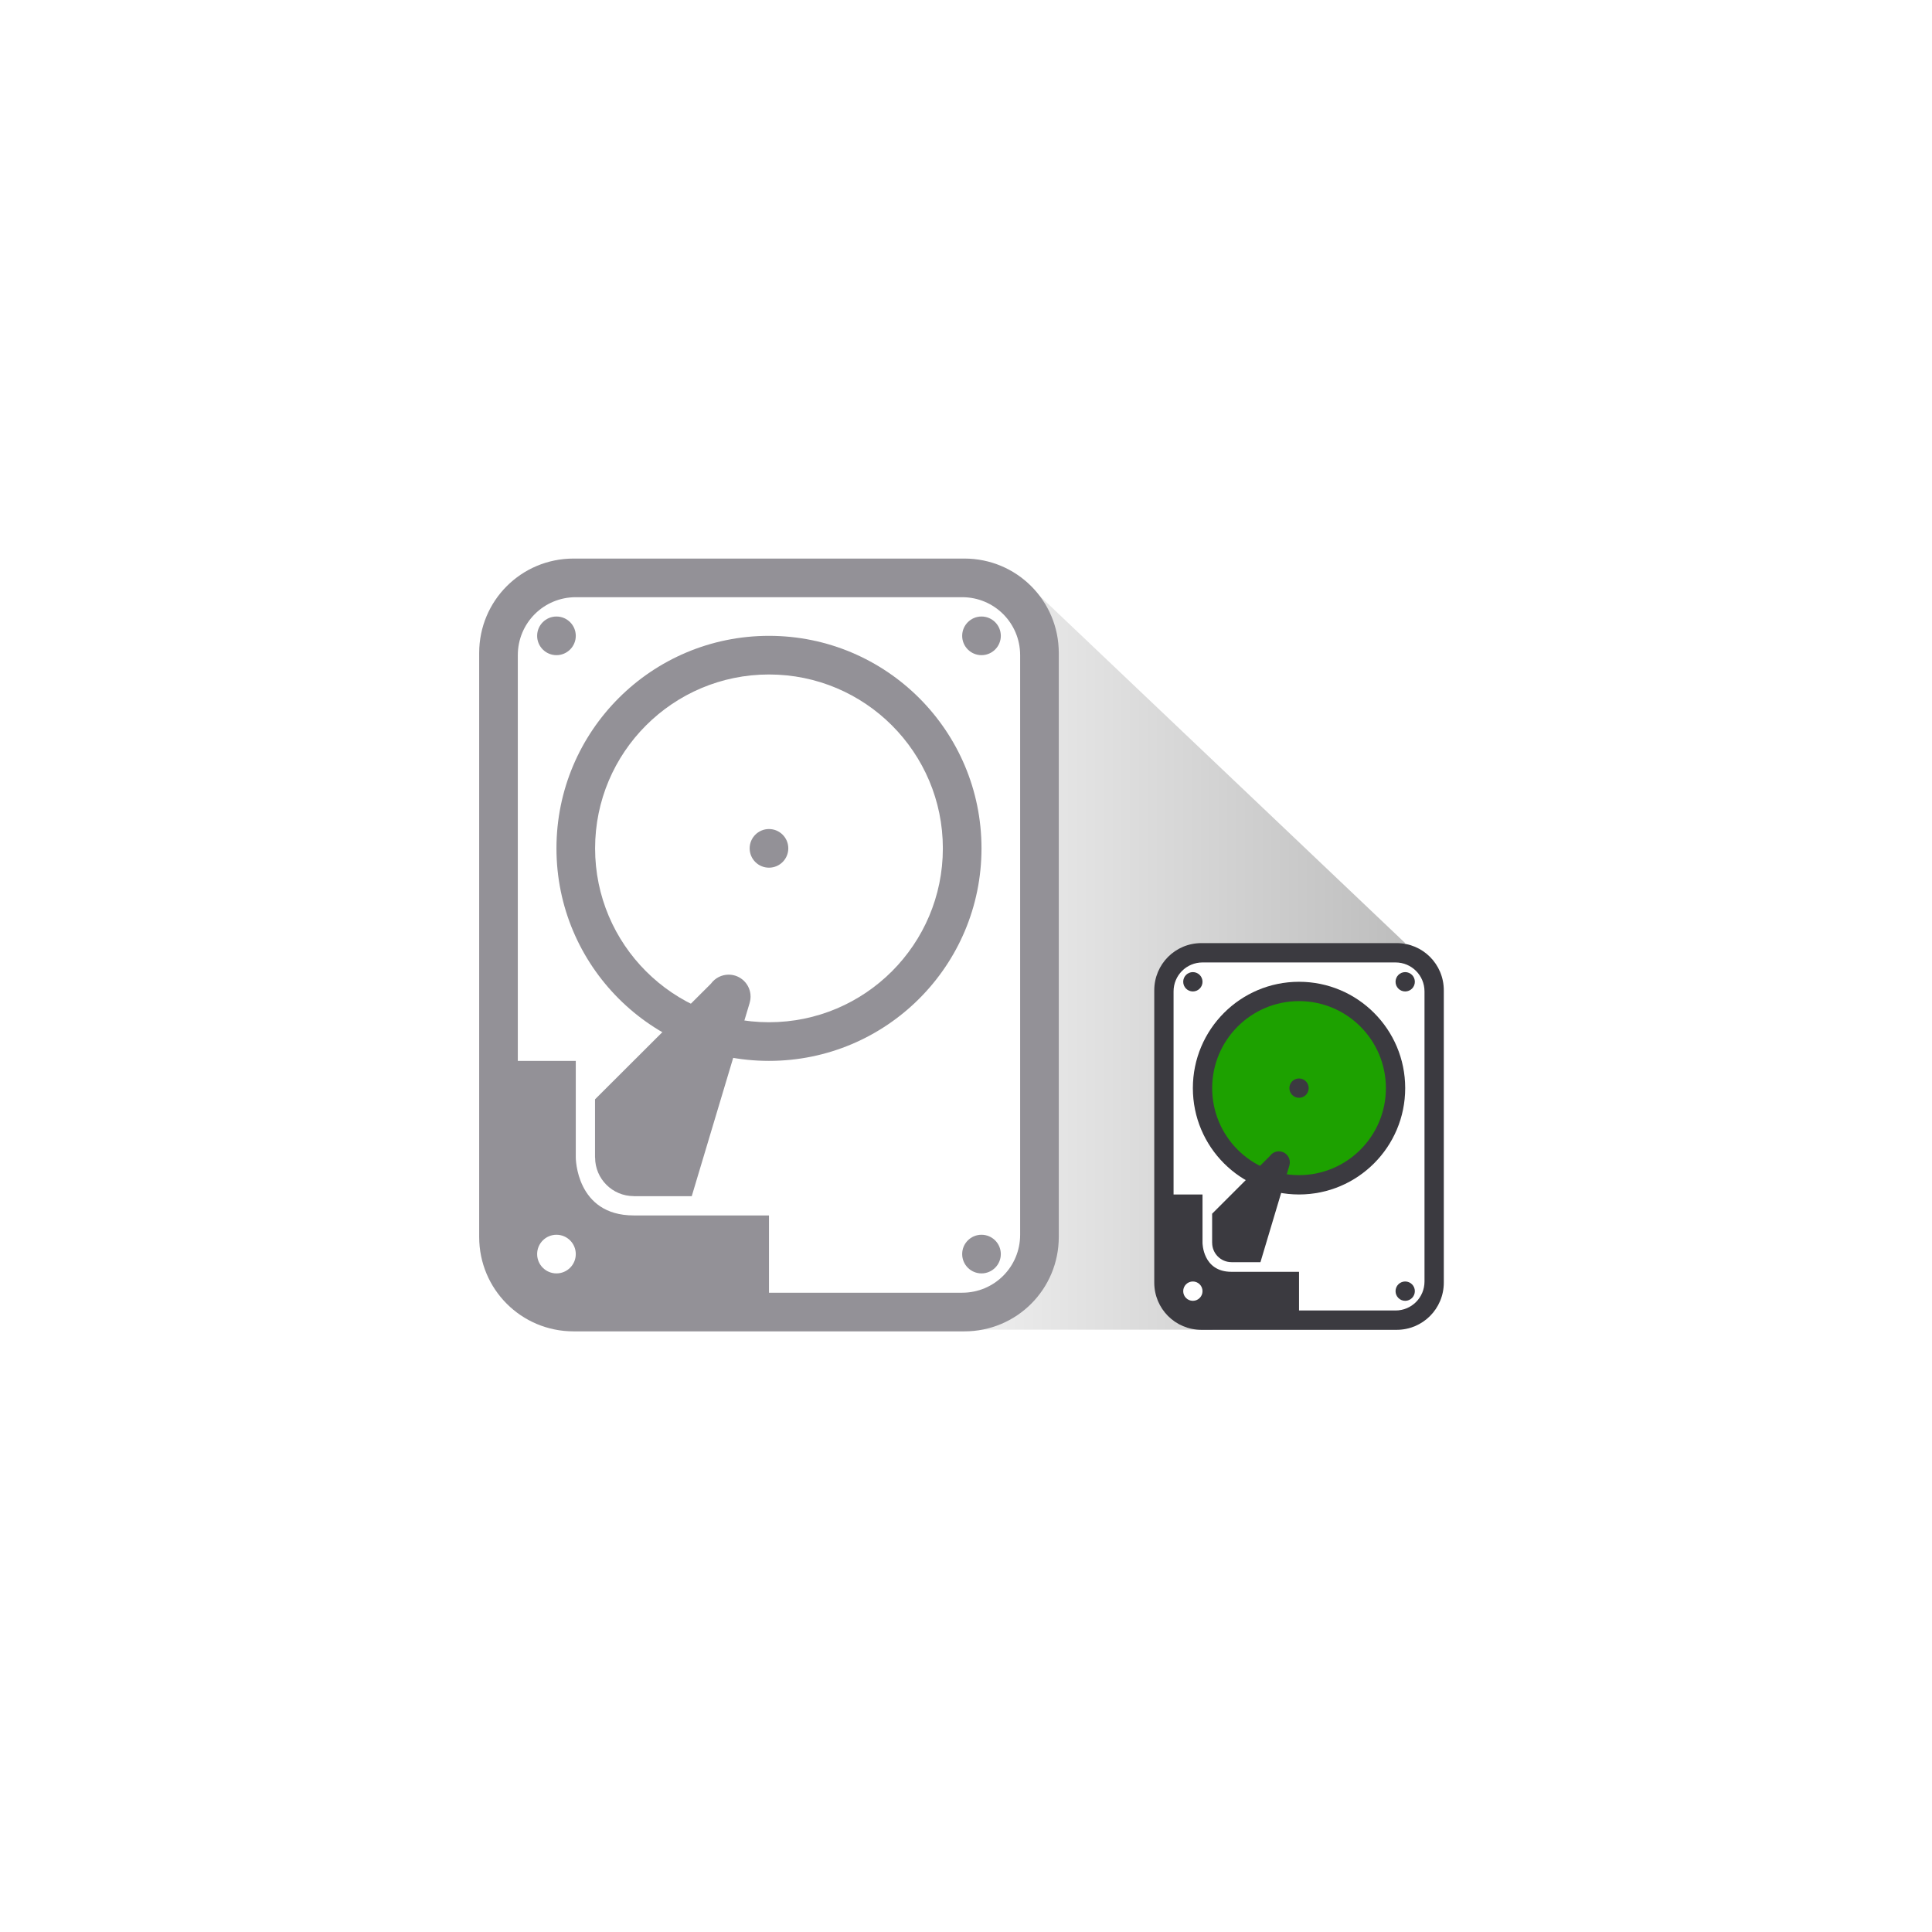
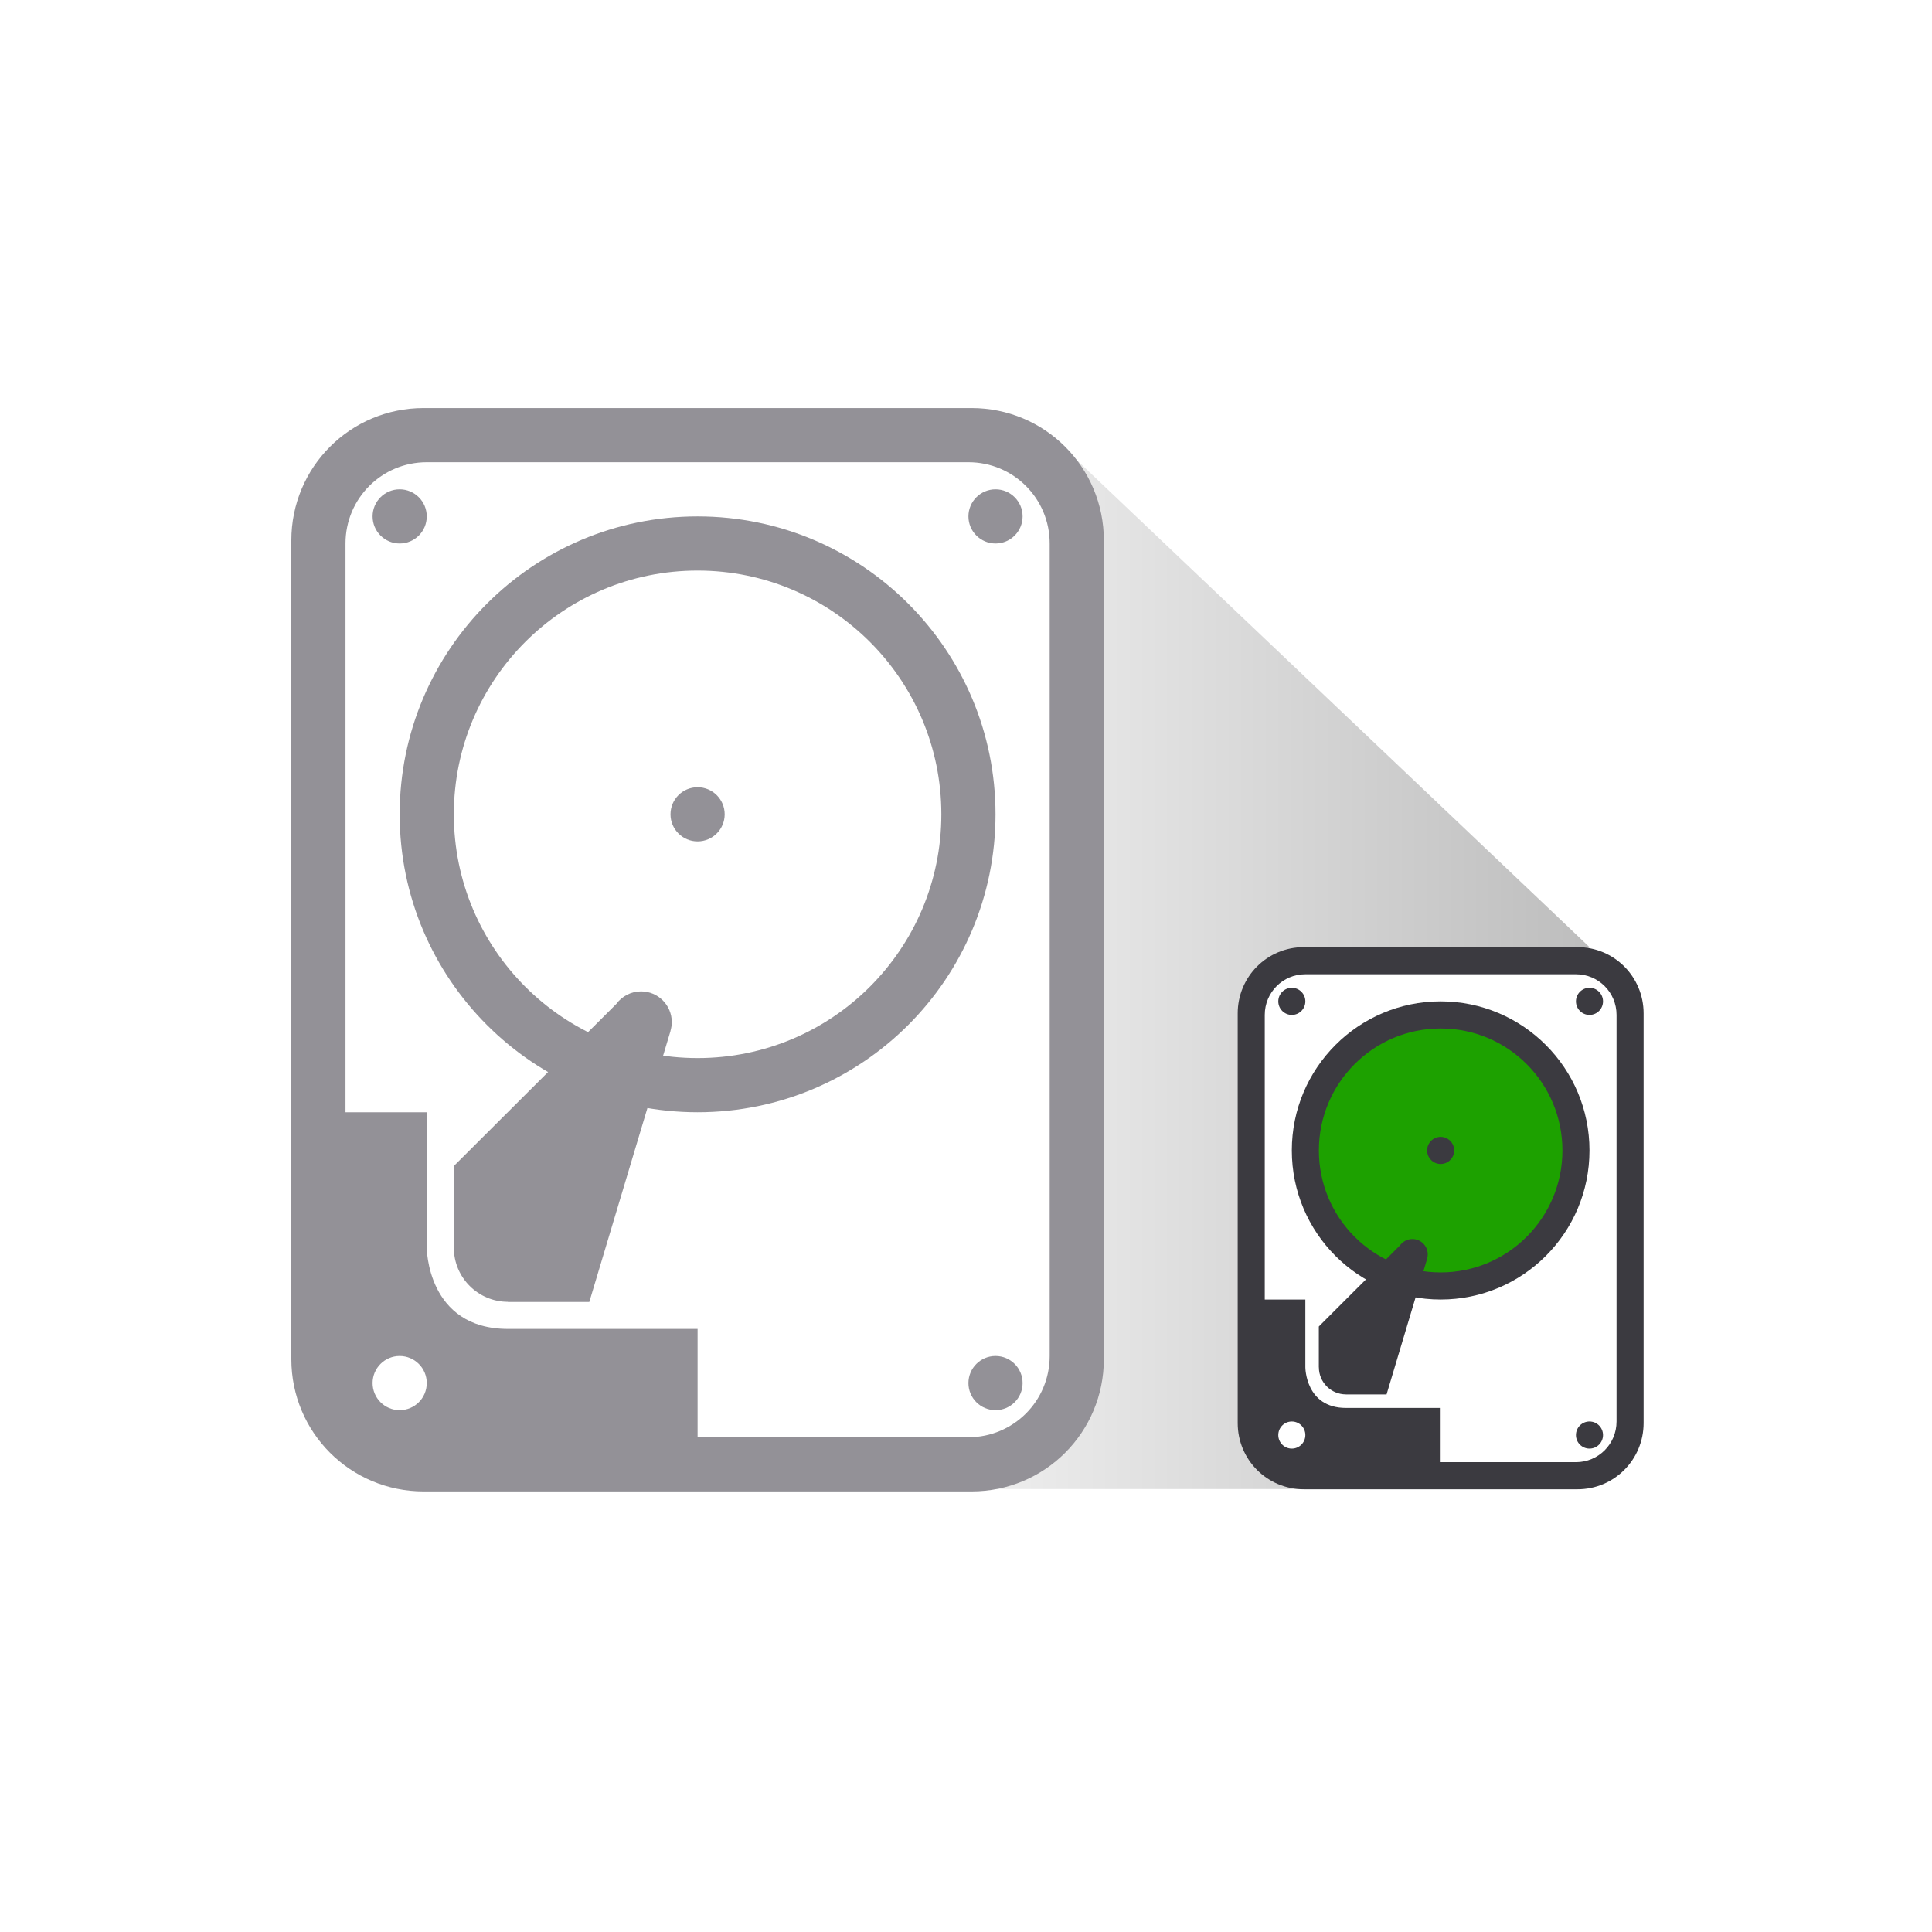
<svg xmlns="http://www.w3.org/2000/svg" xmlns:xlink="http://www.w3.org/1999/xlink" width="100" height="100" viewBox="0 0 100 100" id="svg2" version="1.1">
  <defs id="defs4">
    <linearGradient id="linearGradient4452">
      <stop style="stop-color:#000000;stop-opacity:0" offset="0" id="stop4454" />
      <stop style="stop-color:#000000;stop-opacity:0.438" offset="1" id="stop4456" />
    </linearGradient>
    <clipPath clipPathUnits="userSpaceOnUse" id="clipPath4376">
      <ellipse style="opacity:1;fill:#67a100;fill-opacity:1;stroke:none;stroke-width:2;stroke-miterlimit:4;stroke-dasharray:none;stroke-opacity:1" id="ellipse4378" cx="50" cy="992.862" rx="21" ry="20.5" />
    </clipPath>
    <clipPath clipPathUnits="userSpaceOnUse" id="clipPath4382">
      <ellipse style="opacity:1;fill:#67a100;fill-opacity:1;stroke:none;stroke-width:2;stroke-miterlimit:4;stroke-dasharray:none;stroke-opacity:1" id="ellipse4384" cx="50" cy="992.862" rx="21" ry="21.5" />
    </clipPath>
    <clipPath clipPathUnits="userSpaceOnUse" id="clipPath4388">
      <circle style="opacity:1;fill:#67a100;fill-opacity:1;stroke:none;stroke-width:2;stroke-miterlimit:4;stroke-dasharray:none;stroke-opacity:1" id="circle4390" cx="50" cy="992.362" r="21" />
    </clipPath>
    <clipPath clipPathUnits="userSpaceOnUse" id="clipPath4394">
      <circle style="opacity:1;fill:#67a100;fill-opacity:1;stroke:none;stroke-width:2;stroke-miterlimit:4;stroke-dasharray:none;stroke-opacity:1" id="circle4396" cx="50" cy="992.362" r="21" />
    </clipPath>
    <clipPath clipPathUnits="userSpaceOnUse" id="clipPath4376-6">
      <ellipse style="opacity:1;fill:#67a100;fill-opacity:1;stroke:none;stroke-width:2;stroke-miterlimit:4;stroke-dasharray:none;stroke-opacity:1" id="ellipse4378-8" cx="50" cy="992.862" rx="21" ry="20.5" />
    </clipPath>
    <clipPath clipPathUnits="userSpaceOnUse" id="clipPath4382-2">
      <ellipse style="opacity:1;fill:#67a100;fill-opacity:1;stroke:none;stroke-width:2;stroke-miterlimit:4;stroke-dasharray:none;stroke-opacity:1" id="ellipse4384-3" cx="50" cy="992.862" rx="21" ry="21.5" />
    </clipPath>
    <clipPath clipPathUnits="userSpaceOnUse" id="clipPath4394-6">
      <circle style="opacity:1;fill:#67a100;fill-opacity:1;stroke:none;stroke-width:2;stroke-miterlimit:4;stroke-dasharray:none;stroke-opacity:1" id="circle4396-1" cx="50" cy="992.362" r="21" />
    </clipPath>
    <clipPath clipPathUnits="userSpaceOnUse" id="clipPath4388-9">
      <circle style="opacity:1;fill:#67a100;fill-opacity:1;stroke:none;stroke-width:2;stroke-miterlimit:4;stroke-dasharray:none;stroke-opacity:1" id="circle4390-9" cx="50" cy="992.362" r="21" />
    </clipPath>
    <linearGradient xlink:href="#linearGradient4452" id="linearGradient4664" x1="253" y1="1172.362" x2="304" y2="1172.362" gradientUnits="userSpaceOnUse" gradientTransform="translate(-118.2584,-158.1774)" />
    <clipPath clipPathUnits="userSpaceOnUse" id="clipPath4382-6">
      <ellipse style="opacity:1;fill:#67a100;fill-opacity:1;stroke:none;stroke-width:2;stroke-miterlimit:4;stroke-dasharray:none;stroke-opacity:1" id="ellipse4384-7" cx="50" cy="992.862" rx="21" ry="21.5" />
    </clipPath>
    <clipPath clipPathUnits="userSpaceOnUse" id="clipPath4394-1">
      <circle style="opacity:1;fill:#67a100;fill-opacity:1;stroke:none;stroke-width:2;stroke-miterlimit:4;stroke-dasharray:none;stroke-opacity:1" id="circle4396-7" cx="50" cy="992.362" r="21" />
    </clipPath>
    <clipPath clipPathUnits="userSpaceOnUse" id="clipPath4388-6">
      <circle style="opacity:1;fill:#67a100;fill-opacity:1;stroke:none;stroke-width:2;stroke-miterlimit:4;stroke-dasharray:none;stroke-opacity:1" id="circle4390-1" cx="50" cy="992.362" r="21" />
    </clipPath>
    <clipPath clipPathUnits="userSpaceOnUse" id="clipPath4376-1">
      <ellipse style="opacity:1;fill:#67a100;fill-opacity:1;stroke:none;stroke-width:2;stroke-miterlimit:4;stroke-dasharray:none;stroke-opacity:1" id="ellipse4378-3" cx="50" cy="992.862" rx="21" ry="20.5" />
    </clipPath>
    <clipPath clipPathUnits="userSpaceOnUse" id="clipPath4955">
      <rect style="opacity:1;fill:#f33600;fill-opacity:1;stroke:none;stroke-width:2.8;stroke-linejoin:round;stroke-miterlimit:4;stroke-dasharray:none;stroke-opacity:1" id="rect4957" width="60" height="25" x="20" y="990.362" ry="3" />
    </clipPath>
    <clipPath clipPathUnits="userSpaceOnUse" id="clipPath4962">
      <circle style="opacity:1;fill:#f33600;fill-opacity:1;stroke:none;stroke-width:2.8;stroke-linejoin:round;stroke-miterlimit:4;stroke-dasharray:none;stroke-opacity:1" id="circle4964" cx="50" cy="44" r="15" />
    </clipPath>
  </defs>
  <g id="layer1" transform="translate(0,-952.3622)">
-     <g id="g7979" transform="translate(-92,-8)">
+     <g id="g7979" transform="matrix(1.401855,0,0,1.401855,-148.6603,-413.3339)">
      <circle r="5" cy="1016.362" cx="159" id="path4715" style="opacity:1;fill:#1da100;fill-opacity:1;stroke:none;stroke-width:2;stroke-miterlimit:4;stroke-dasharray:none;stroke-opacity:1" />
      <path id="path4656" d="m 130.742,1029.185 24.031,0 -2.469,-2 0.062,-15.938 1.344,-1.438 9.781,-0.062 1.25,-0.562 -20,-19 -18,0 4,1 14,0 1,3 0,32 -3,2 -11,0 z" style="fill:url(#linearGradient4664);fill-opacity:1;fill-rule:evenodd;stroke:none;stroke-width:1px;stroke-linecap:butt;stroke-linejoin:miter;stroke-opacity:1" />
      <g style="opacity:1;fill:#939197;fill-opacity:1" transform="translate(96.80226,-3.0891)" id="g4239-1-0">
        <path style="opacity:1;fill:#939197;fill-opacity:1;stroke:none;stroke-width:2;stroke-miterlimit:4;stroke-dasharray:none;stroke-opacity:1" d="M 24.887,40 C 22.179,40 20,42.179 20,44.887 l 0,30.227 C 20,77.821 22.179,80 24.887,80 l 20.227,0 C 47.821,80 50,77.821 50,75.113 L 50,44.887 C 50,42.179 47.821,40 45.113,40 L 24.887,40 Z M 25,42 45,42 c 1.662,0 3,1.338 3,3 l 0,30 c 0,1.662 -1.338,3 -3,3 l -10,0 0,-4 -3,0 -4,0 c -3,0 -3,-3 -3,-3 l 0,-5 -1,0 -2,0 0,-21 c 0,-1.662 1.338,-3 3,-3 z m -1,33 a 1,1 0 0 1 1,1 1,1 0 0 1 -1,1 1,1 0 0 1 -1,-1 1,1 0 0 1 1,-1 z" transform="translate(0,952.3622)" id="rect4196-4-2" />
        <path style="opacity:1;fill:#939197;fill-opacity:1;stroke:none;stroke-width:2;stroke-miterlimit:4;stroke-dasharray:none;stroke-opacity:1" d="M 35,44 A 11,11 0 0 0 24,55 11,11 0 0 0 35,66 11,11 0 0 0 46,55 11,11 0 0 0 35,44 Z m 0,2 a 9,9 0 0 1 9,9 9,9 0 0 1 -9,9 9,9 0 0 1 -9,-9 9,9 0 0 1 9,-9 z" transform="translate(0,952.3622)" id="path4205-8-7" />
        <circle style="opacity:1;fill:#939197;fill-opacity:1;stroke:none;stroke-width:2;stroke-miterlimit:4;stroke-dasharray:none;stroke-opacity:1" id="path4212-1-1" cx="24" cy="996.362" r="1" />
        <circle style="opacity:1;fill:#939197;fill-opacity:1;stroke:none;stroke-width:2;stroke-miterlimit:4;stroke-dasharray:none;stroke-opacity:1" id="path4214-1-6" cx="46" cy="996.362" r="1" />
        <circle style="opacity:1;fill:#939197;fill-opacity:1;stroke:none;stroke-width:2;stroke-miterlimit:4;stroke-dasharray:none;stroke-opacity:1" id="path4216-3-0" cx="35" cy="1007.362" r="1" />
        <path style="opacity:1;fill:#939197;fill-opacity:1;stroke:none;stroke-width:2;stroke-miterlimit:4;stroke-dasharray:none;stroke-opacity:1" d="m 32.914,61.537 a 1.134,1.134 0 0 0 -0.918,0.467 l -6,5.986 0,2.014 0,1 0.004,0 A 2,2 0 0 0 27.996,73 l 0,0.004 1,0 2.006,0 L 34,63 33.998,62.998 a 1.134,1.134 0 0 0 0.049,-0.328 1.134,1.134 0 0 0 -1.133,-1.133 z" transform="translate(0,952.3622)" id="path4224-0-4" />
        <circle style="opacity:1;fill:#939197;fill-opacity:1;stroke:none;stroke-width:2;stroke-miterlimit:4;stroke-dasharray:none;stroke-opacity:1" id="path4231-7-3" cx="46" cy="1028.362" r="1" />
      </g>
      <g style="opacity:1" transform="matrix(0.4995642,0,0,0.5004105,141.7529,512.5888)" id="g4239-6-9-1-2">
        <path style="opacity:1;fill:#3b3a40;fill-opacity:1;stroke:none;stroke-width:2;stroke-miterlimit:4;stroke-dasharray:none;stroke-opacity:1" d="M 24.887,40 C 22.179,40 20,42.179 20,44.887 l 0,30.227 C 20,77.821 22.179,80 24.887,80 l 20.227,0 C 47.821,80 50,77.821 50,75.113 L 50,44.887 C 50,42.179 47.821,40 45.113,40 L 24.887,40 Z M 25,42 45,42 c 1.662,0 3,1.338 3,3 l 0,30 c 0,1.662 -1.338,3 -3,3 l -10,0 0,-4 -3,0 -4,0 c -3,0 -3,-3 -3,-3 l 0,-5 -1,0 -2,0 0,-21 c 0,-1.662 1.338,-3 3,-3 z m -1,33 a 1,1 0 0 1 1,1 1,1 0 0 1 -1,1 1,1 0 0 1 -1,-1 1,1 0 0 1 1,-1 z" transform="translate(0,952.3622)" id="rect4196-3-8-2-2" />
        <path style="opacity:1;fill:#3b3a40;fill-opacity:1;stroke:none;stroke-width:2;stroke-miterlimit:4;stroke-dasharray:none;stroke-opacity:1" d="M 35,44 A 11,11 0 0 0 24,55 11,11 0 0 0 35,66 11,11 0 0 0 46,55 11,11 0 0 0 35,44 Z m 0,2 a 9,9 0 0 1 9,9 9,9 0 0 1 -9,9 9,9 0 0 1 -9,-9 9,9 0 0 1 9,-9 z" transform="translate(0,952.3622)" id="path4205-5-3-6-2" />
        <circle style="opacity:1;fill:#3b3a40;fill-opacity:1;stroke:none;stroke-width:2;stroke-miterlimit:4;stroke-dasharray:none;stroke-opacity:1" id="path4212-4-4-7-5" cx="24" cy="996.362" r="1" />
        <circle style="opacity:1;fill:#3b3a40;fill-opacity:1;stroke:none;stroke-width:2;stroke-miterlimit:4;stroke-dasharray:none;stroke-opacity:1" id="path4214-4-8-2-1" cx="46" cy="996.362" r="1" />
        <circle style="opacity:1;fill:#3b3a40;fill-opacity:1;stroke:none;stroke-width:2;stroke-miterlimit:4;stroke-dasharray:none;stroke-opacity:1" id="path4216-6-7-6-3" cx="35" cy="1007.362" r="1" />
        <path style="opacity:1;fill:#3b3a40;fill-opacity:1;stroke:none;stroke-width:2;stroke-miterlimit:4;stroke-dasharray:none;stroke-opacity:1" d="m 32.914,61.537 a 1.134,1.134 0 0 0 -0.918,0.467 l -6,5.986 0,2.014 0,1 0.004,0 A 2,2 0 0 0 27.996,73 l 0,0.004 1,0 2.006,0 L 34,63 33.998,62.998 a 1.134,1.134 0 0 0 0.049,-0.328 1.134,1.134 0 0 0 -1.133,-1.133 z" transform="translate(0,952.3622)" id="path4224-1-4-2-7" />
        <circle style="opacity:1;fill:#3b3a40;fill-opacity:1;stroke:none;stroke-width:2;stroke-miterlimit:4;stroke-dasharray:none;stroke-opacity:1" id="path4231-2-6-8-0" cx="46" cy="1028.362" r="1" />
      </g>
    </g>
    <path style="fill:none;fill-rule:evenodd;stroke:#000000;stroke-width:1px;stroke-linecap:butt;stroke-linejoin:miter;stroke-opacity:1" d="m -600,752.362 0,0" id="path4763" />
  </g>
</svg>
